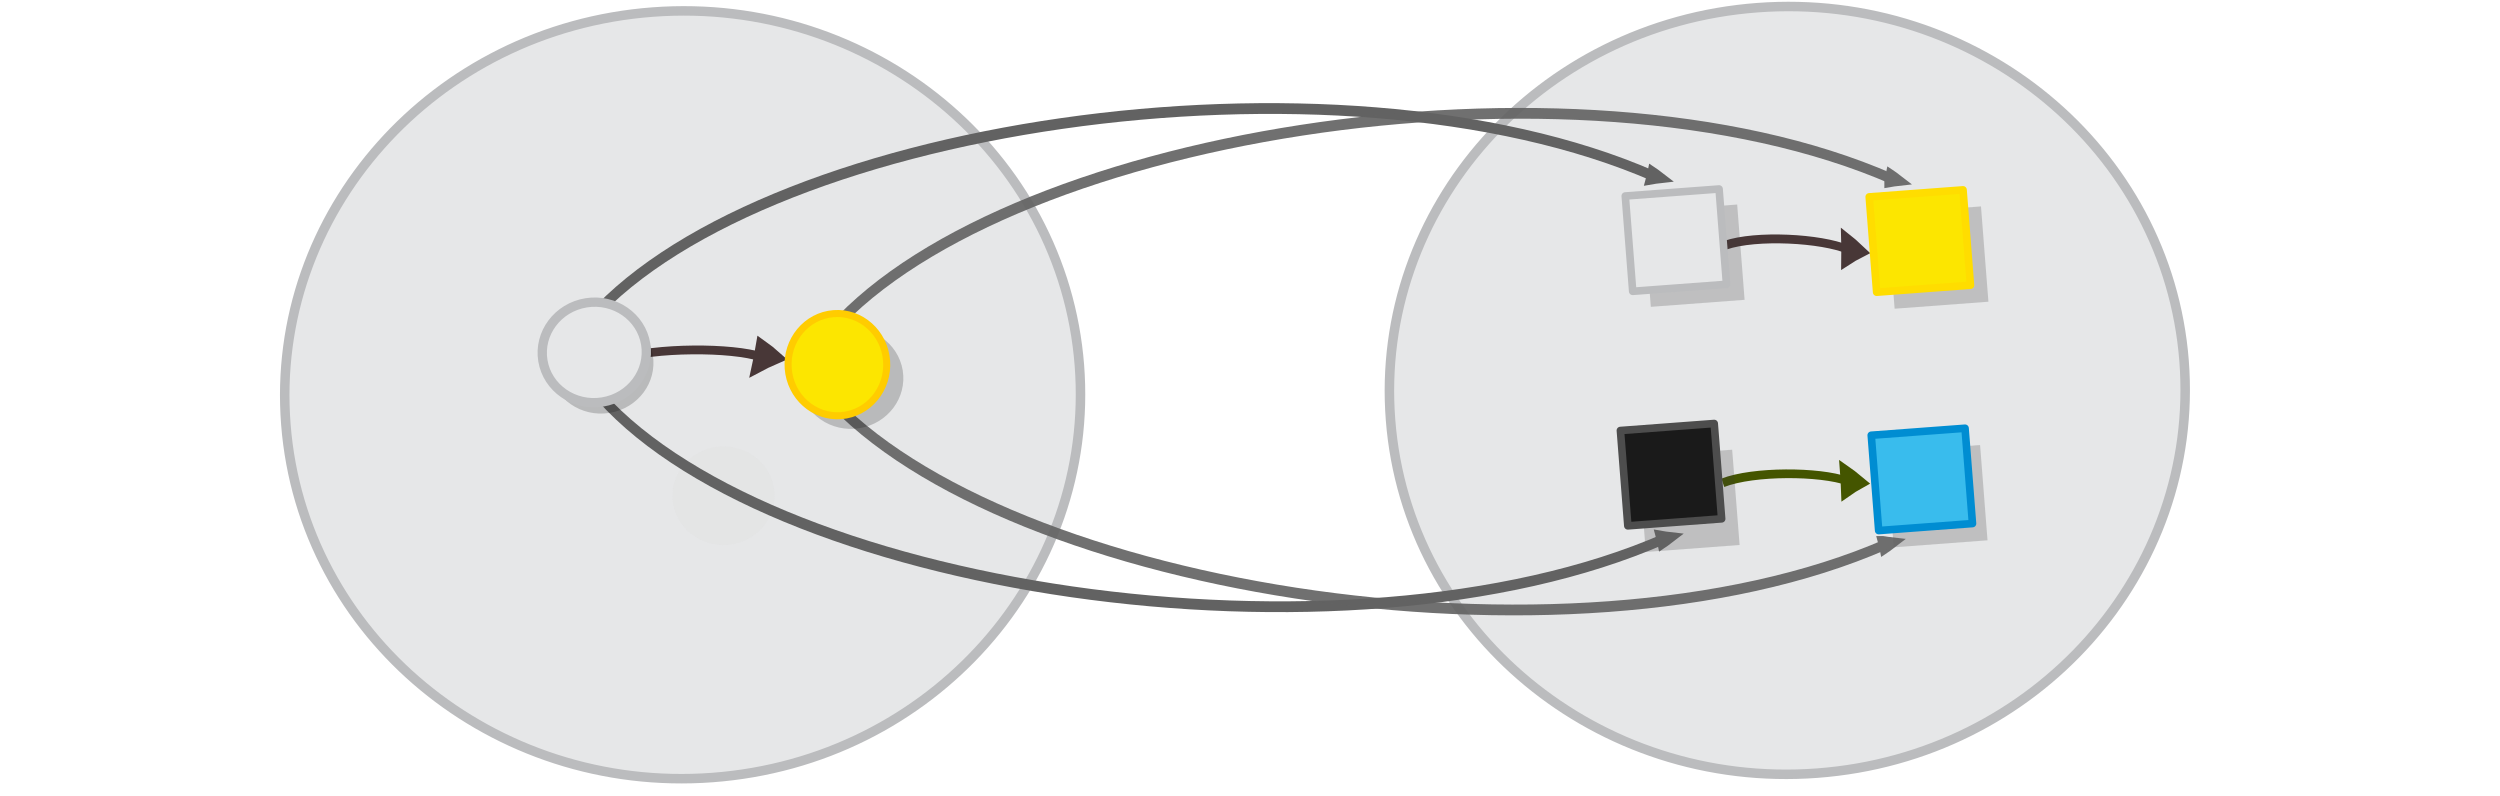
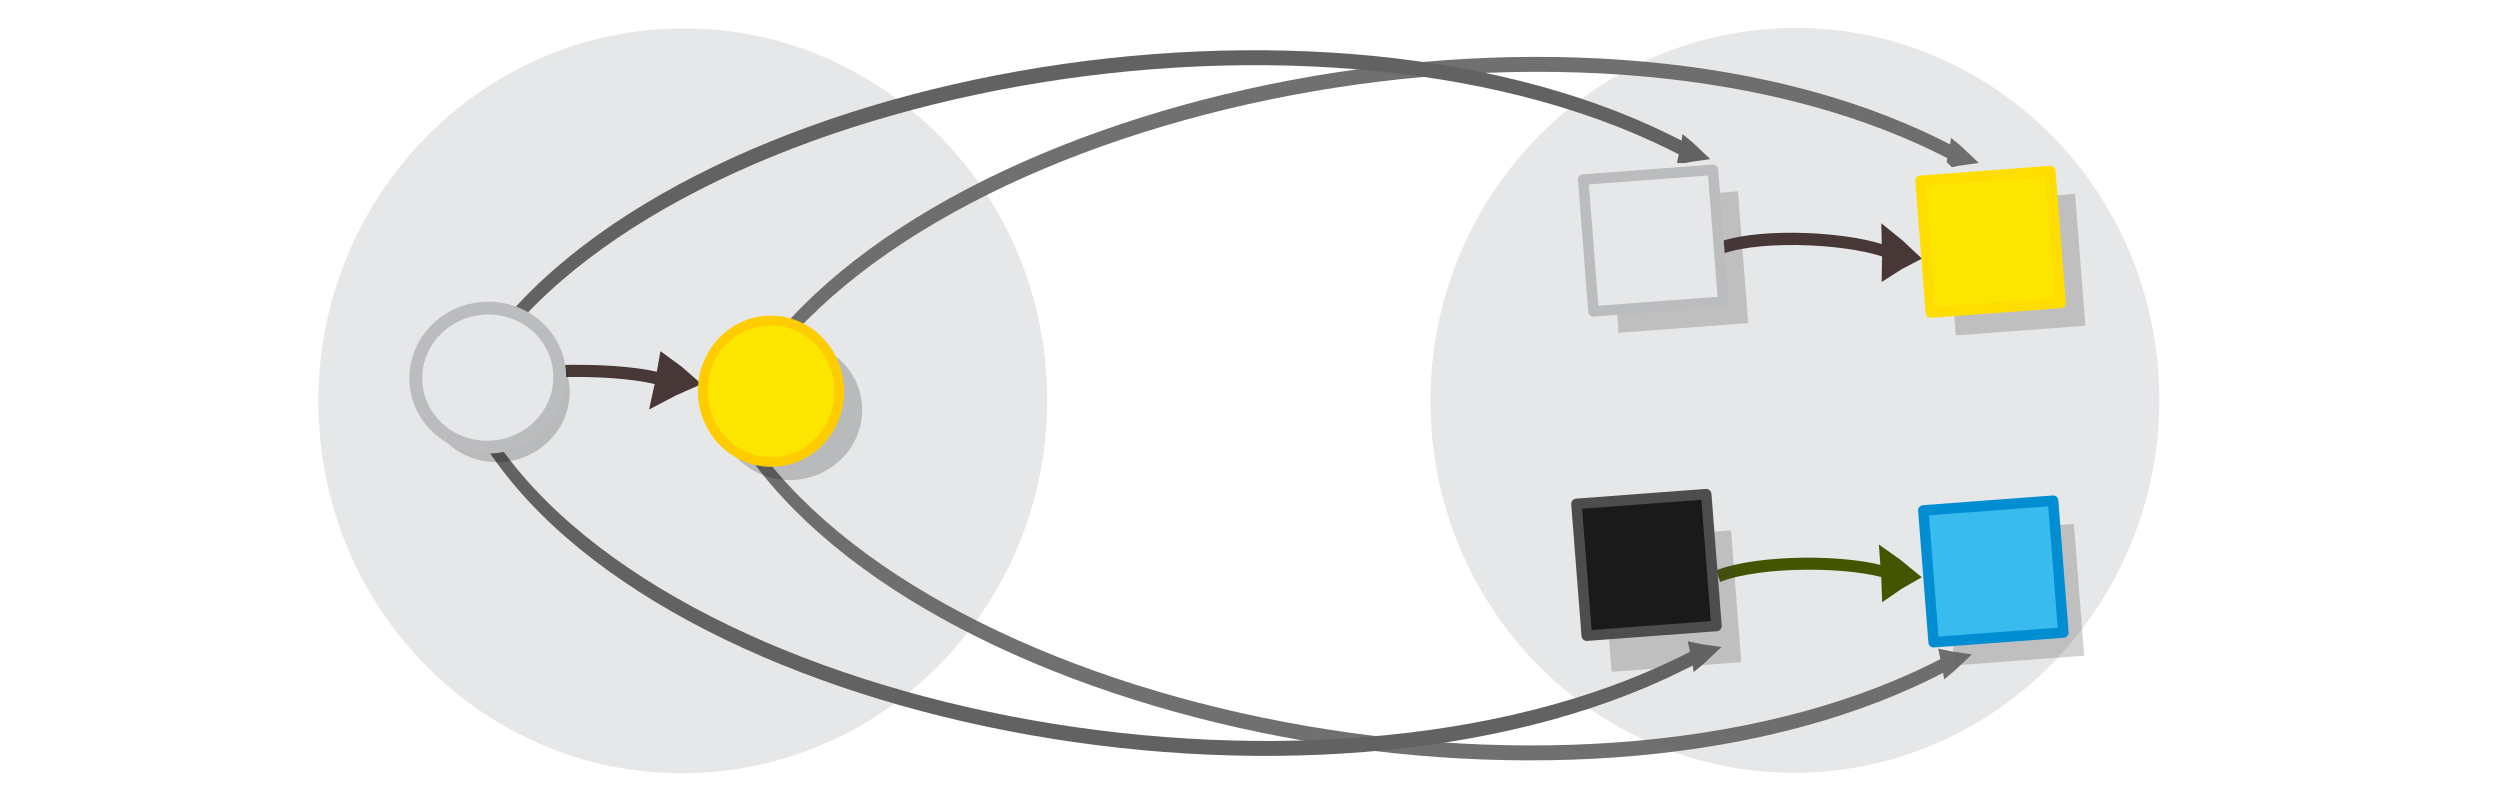
<svg xmlns="http://www.w3.org/2000/svg" viewBox="0 0 595.3 189.5" version="1.1" id="svg15613">
  <defs id="defs15617" />
-   <g id="g42748" transform="matrix(1.339776,-0.1001714,0.1008048,1.292445,-197.932,-16.66194)" />
-   <ellipse style="fill:#e6e7e8;stroke:#bbbcbe;stroke-width:2.262;stroke-miterlimit:10;stroke-dasharray:none;stroke-opacity:1" id="circle15601-9-4-4" cy="105.866" cx="154.744" transform="matrix(0.9972166,-0.07455915,0.07775931,0.9969722,0,0)" rx="94.739" ry="91.414" />
-   <g id="g42748-8" transform="matrix(1.339776,-0.1001714,0.1008048,1.292445,118.7084,-36.28828)" />
-   <ellipse style="fill:#e6e7e8;stroke:#bbbcbe;stroke-width:2.262;stroke-miterlimit:10;stroke-dasharray:none;stroke-opacity:1" id="circle15601-9-4-4-1" cy="124.438" cx="417.077" transform="matrix(0.9972166,-0.07455915,0.07775931,0.9969722,0,0)" rx="94.739" ry="91.414" />
-   <g id="g16319">
+   <g id="g42748" transform="matrix(1.852752,-0.1385252,0.1394012,1.787298,-431.9119,-44.82874)" />
+   <ellipse style="fill:#e6e7e8;stroke:#bbbcbe;stroke-width:0;stroke-miterlimit:10;stroke-dasharray:none;stroke-opacity:1" id="circle15601-9-4-4" cy="107.987" cx="155.138" transform="matrix(0.9968785,-0.0789514,0.07343263,0.9973002,0,0)" rx="86.801" ry="88.66" />
+   <g id="g42748-8" transform="matrix(1.852752,-0.1385252,0.1394012,1.787298,5.964309,-71.96965)" />
+   <ellipse style="fill:#e6e7e8;stroke:#bbbcbe;stroke-width:0;stroke-miterlimit:10;stroke-dasharray:none;stroke-opacity:1" id="circle15601-9-4-4-1" cy="128.787" cx="419.251" transform="matrix(0.9968785,-0.0789514,0.07343263,0.9973002,0,0)" rx="86.801" ry="88.66" />
+   <g id="g16319" transform="matrix(1.127581,0,0,1.386377,-42.15484,-22.08625)">
    <g transform="matrix(0.1736072,-0.01209243,0.02906643,0.2349579,334.8315,-5.240957)" id="g16254" style="fill:#dddddd;stroke:#626262;stroke-width:11.105;stroke-miterlimit:10;stroke-dasharray:none;stroke-opacity:1">
      <path style="stroke:#626262;stroke-width:11.105;stroke-miterlimit:10;stroke-dasharray:none;stroke-opacity:1" id="path1478-7-9-0-19-0-7-4" d="m 298.198,219.106 c 4.67,-0.37 9.497,-0.595 14.431,-0.745 -3.389,-2.338 -7.016,-4.643 -10.882,-6.917 -1.224,2.679 -1.956,4.818 -3.55,7.661 z" />
      <path style="fill:none;stroke:#626262;stroke-width:10.909;stroke-miterlimit:10;stroke-dasharray:none;stroke-opacity:1;paint-order:markers fill stroke" id="path1480-1-3-1-5-7-5-05" d="M -1179.189,294.358 C -917.464,100.394 -104.67,54.838 303.994,216.713" />
    </g>
    <g transform="matrix(0.1736072,-0.01209243,0.02906643,0.2349579,391.5426,-4.588432)" style="display:inline;opacity:0.91;fill:#dddddd;stroke:#626262;stroke-width:11.105;stroke-miterlimit:10;stroke-dasharray:none;stroke-opacity:1" id="g16254-4">
      <path style="stroke:#626262;stroke-width:11.105;stroke-miterlimit:10;stroke-dasharray:none;stroke-opacity:1" id="path1478-7-9-0-19-0-7-4-6" d="m 298.198,219.106 c 4.67,-0.37 9.497,-0.595 14.431,-0.745 -3.389,-2.338 -7.016,-4.643 -10.882,-6.917 -1.224,2.679 -1.956,4.818 -3.55,7.661 z" />
      <path style="fill:none;stroke:#626262;stroke-width:10.909;stroke-miterlimit:10;stroke-dasharray:none;stroke-opacity:1;paint-order:markers fill stroke" id="path1480-1-3-1-5-7-5-05-2" d="M -1176.174,302.645 C -914.449,108.681 -104.67,54.838 303.994,216.713" />
    </g>
  </g>
-   <g style="display:inline;fill:#dddddd;stroke:#483737;stroke-width:6.389;stroke-miterlimit:10" id="g1482-7-0-1-0-3-8" transform="matrix(0.1707184,-0.00307217,0.02371191,0.2426273,383.0271,5.835379)">
+   <g style="display:inline;fill:#dddddd;stroke:#483737;stroke-width:6.389;stroke-miterlimit:10" id="g1482-7-0-1-0-3-8" transform="matrix(0.2360835,-0.00424845,0.03279077,0.335525,371.486,-13.7176)">
    <path style="stroke:#483737;stroke-width:35.526" id="path1478-7-9-0-19-0-50" transform="matrix(0.4768,-0.02932,0.03214,0.42867,147.58,197.367)" d="m 315.1,101.79 c 10.682,-4.135 21.77,-7.738 33.127,-11.074 -8.518,-8.139 -17.577,-16.01 -27.178,-23.616 -2.04,12.119 -3.103,21.663 -5.949,34.69 z" />
    <path style="fill:none;stroke:#483737;stroke-width:10.649;paint-order:markers fill stroke" id="path1480-1-3-1-5-7-96" d="M 127.386,78.378 C 176.957,66.302 277.685,72.076 317.498,86.173" transform="matrix(0.89574,0,0,0.81736,18.384,154.236)" />
  </g>
-   <g style="display:inline;fill:#dddddd;stroke:#445500;stroke-width:6.389;stroke-miterlimit:10" id="g1482-7-0-1-0-3-5-7-2-1-4" transform="matrix(0.1728633,-0.01124732,0.03606305,0.2376918,379.4615,64.56301)">
+   <g style="display:inline;fill:#dddddd;stroke:#445500;stroke-width:6.389;stroke-miterlimit:10" id="g1482-7-0-1-0-3-5-7-2-1-4" transform="matrix(0.2390496,-0.01555372,0.04987094,0.3286997,366.5552,67.49579)">
    <path style="stroke:#445500;stroke-width:35.526" id="path1478-7-9-0-19-0-0-2-2-0-4" transform="matrix(0.4768,-0.02932,0.03214,0.42867,147.58,197.367)" d="m 315.1,101.79 c 10.682,-4.135 21.77,-7.738 33.127,-11.074 -8.518,-8.139 -17.577,-16.01 -27.178,-23.616 -2.04,12.119 -3.103,21.663 -5.949,34.69 z" />
    <path style="fill:none;stroke:#445500;stroke-width:10.649;paint-order:markers fill stroke" id="path1480-1-3-1-5-7-4-7-6-6-4" d="M 127.386,78.378 C 176.957,66.302 277.685,72.076 317.498,86.173" transform="matrix(0.89574,0,0,0.81736,18.384,154.236)" />
  </g>
-   <g id="g16122" transform="translate(-77.93402,65.19276)">
+   <g id="g16122" transform="matrix(1.382882,0,0,1.382882,-265.9689,68.36665)">
    <rect transform="matrix(0.9972166,-0.07455915,0.0777593,0.9969722,0,0)" style="opacity:0.23;fill:#3a3a3a;fill-opacity:1;stroke:#cccccc;stroke-width:0;stroke-linecap:round;stroke-linejoin:round;stroke-miterlimit:10;stroke-dasharray:none;stroke-dashoffset:0;stroke-opacity:1" id="rect24164-1-7" width="22.396" height="22.763" x="463.262" y="78.332" />
    <rect transform="matrix(0.9972166,-0.07455915,0.0777593,0.9969722,0,0)" style="opacity:1;fill:#1a1a1a;fill-opacity:1;stroke:#4d4d4d;stroke-width:1.812;stroke-linecap:round;stroke-linejoin:round;stroke-miterlimit:10;stroke-dasharray:none;stroke-dashoffset:0;stroke-opacity:1" id="rect24164-8" width="22.396" height="22.763" x="459.481" y="71.8" />
  </g>
-   <g id="g16118" transform="translate(-52.33268,9.786877)">
+   <g id="g16118" transform="matrix(1.382882,0,0,1.382882,-230.5653,-8.253139)">
    <rect transform="matrix(0.9972166,-0.07455915,0.0777593,0.9969722,0,0)" style="opacity:0.23;fill:#3a3a3a;fill-opacity:1;stroke:#cccccc;stroke-width:0;stroke-linecap:round;stroke-linejoin:round;stroke-miterlimit:10;stroke-dasharray:none;stroke-dashoffset:0;stroke-opacity:1" id="rect24164-1-7-5" width="22.396" height="22.763" x="439.159" y="73.548" />
    <rect transform="matrix(0.9972166,-0.07455915,0.0777593,0.9969722,0,0)" style="opacity:1;fill:#e6e7e8;fill-opacity:1;stroke:#bbbcbe;stroke-width:1.812;stroke-linecap:round;stroke-linejoin:round;stroke-miterlimit:10;stroke-dasharray:none;stroke-dashoffset:0;stroke-opacity:1" id="rect24164-8-7" width="22.396" height="22.763" x="435.147" y="69.541" />
  </g>
-   <g id="g16130" transform="translate(-63.03175,-36.44837)">
+   <g id="g16130" transform="matrix(1.382882,0,0,1.382882,-245.3608,-72.19104)">
    <rect transform="matrix(0.9972166,-0.07455915,0.0777593,0.9969722,0,0)" style="opacity:0.23;fill:#3a3a3a;fill-opacity:1;stroke:#cccccc;stroke-width:0;stroke-linecap:round;stroke-linejoin:round;stroke-miterlimit:10;stroke-dasharray:none;stroke-dashoffset:0;stroke-opacity:1" id="rect24164-1-7-4" width="22.396" height="22.763" x="504.075" y="125.232" />
    <rect transform="matrix(0.9972166,-0.07455915,0.0777593,0.9969722,0,0)" style="opacity:1;fill:#fce600;fill-opacity:1;stroke:#ffdd00;stroke-width:1.812;stroke-linecap:round;stroke-linejoin:round;stroke-miterlimit:10;stroke-dasharray:none;stroke-dashoffset:0;stroke-opacity:1" id="rect24164-8-1" width="22.396" height="22.763" x="500.116" y="120.987" />
  </g>
-   <g id="g16134" transform="translate(-21.99141,-13.5569)">
+   <g id="g16134" transform="matrix(1.382882,0,0,1.382882,-188.6069,-40.53483)">
    <rect transform="matrix(0.9972166,-0.07455915,0.0777593,0.9969722,0,0)" style="opacity:0.23;fill:#3a3a3a;fill-opacity:1;stroke:#cccccc;stroke-width:0;stroke-linecap:round;stroke-linejoin:round;stroke-miterlimit:10;stroke-dasharray:none;stroke-dashoffset:0;stroke-opacity:1" id="rect24164-1-7-4-8" width="22.396" height="22.763" x="460.309" y="155.984" />
    <rect transform="matrix(0.9972166,-0.07455915,0.0777593,0.9969722,0,0)" style="opacity:1;fill:#39bced;fill-opacity:1;stroke:#008dd2;stroke-width:1.812;stroke-linecap:round;stroke-linejoin:round;stroke-miterlimit:10;stroke-dasharray:none;stroke-dashoffset:0;stroke-opacity:1" id="rect24164-8-1-5" width="22.396" height="22.763" x="457.046" y="151.738" />
  </g>
-   <ellipse cx="162.579" cy="130.562" id="circle15605-2" style="opacity:0.284;fill:#dedede;fill-opacity:1;stroke:none;stroke-width:1.677;stroke-miterlimit:10;stroke-opacity:1" transform="matrix(0.9972166,-0.07455915,0.0777593,0.9969722,0,0)" rx="12.176" ry="11.748" />
-   <g transform="matrix(1,0,0,-1,-1.463787,172.2326)" id="g16319-7">
+   <g transform="matrix(1.127581,0,0,-1.386377,-43.80538,216.6932)" id="g16319-7">
    <g transform="matrix(0.1736072,-0.01209243,0.02906643,0.2349579,338.6526,-3.33041)" id="g16254-2" style="fill:#dddddd;stroke:#626262;stroke-width:11.105;stroke-miterlimit:10;stroke-dasharray:none;stroke-opacity:1">
      <path style="stroke:#626262;stroke-width:11.105;stroke-miterlimit:10;stroke-dasharray:none;stroke-opacity:1" id="path1478-7-9-0-19-0-7-4-4" d="m 298.198,219.106 c 4.67,-0.37 9.497,-0.595 14.431,-0.745 -3.389,-2.338 -7.016,-4.643 -10.882,-6.917 -1.224,2.679 -1.956,4.818 -3.55,7.661 z" />
      <path style="fill:none;stroke:#626262;stroke-width:10.909;stroke-miterlimit:10;stroke-dasharray:none;stroke-opacity:1;paint-order:markers fill stroke" id="path1480-1-3-1-5-7-5-05-0" d="M -1179.189,294.358 C -917.464,100.394 -104.67,54.838 303.994,216.713" />
    </g>
    <g transform="matrix(0.1736072,-0.01209243,0.02906643,0.2349579,391.5426,-4.588432)" style="display:inline;opacity:0.91;fill:#dddddd;stroke:#626262;stroke-width:11.105;stroke-miterlimit:10;stroke-dasharray:none;stroke-opacity:1" id="g16254-4-6">
      <path style="stroke:#626262;stroke-width:11.105;stroke-miterlimit:10;stroke-dasharray:none;stroke-opacity:1" id="path1478-7-9-0-19-0-7-4-6-2" d="m 298.198,219.106 c 4.67,-0.37 9.497,-0.595 14.431,-0.745 -3.389,-2.338 -7.016,-4.643 -10.882,-6.917 -1.224,2.679 -1.956,4.818 -3.55,7.661 z" />
      <path style="fill:none;stroke:#626262;stroke-width:10.909;stroke-miterlimit:10;stroke-dasharray:none;stroke-opacity:1;paint-order:markers fill stroke" id="path1480-1-3-1-5-7-5-05-2-9" d="M -1176.174,302.645 C -914.449,108.681 -104.67,54.838 303.994,216.713" />
    </g>
  </g>
-   <g style="display:inline;fill:#dddddd;stroke:#483737;stroke-width:6.389;stroke-miterlimit:10" id="g1482-7-0-1-0-3" transform="matrix(0.2031684,-0.0122248,-0.02062295,0.239988,124.4517,34.79842)">
+   <g style="display:inline;fill:#dddddd;stroke:#483737;stroke-width:6.389;stroke-miterlimit:10" id="g1482-7-0-1-0-3" transform="matrix(0.2809579,-0.01690546,-0.02851911,0.3318752,79.94843,21.20997)">
    <path style="stroke:#483737;stroke-width:35.526" id="path1478-7-9-0-19-0" transform="matrix(0.4768,-0.02932,0.03214,0.42867,147.58,197.367)" d="m 315.1,101.79 c 10.682,-4.135 21.77,-7.738 33.127,-11.074 -8.518,-8.139 -17.577,-16.01 -27.178,-23.616 -2.04,12.119 -3.103,21.663 -5.949,34.69 z" />
    <path style="fill:none;stroke:#483737;stroke-width:10.649;paint-order:markers fill stroke" id="path1480-1-3-1-5-7" d="M 127.386,78.378 C 176.957,66.302 277.685,72.076 317.498,86.173" transform="matrix(0.89574,0,0,0.81736,18.384,154.236)" />
  </g>
-   <g id="g16153" transform="translate(5.540588,-5.349533)">
+   <g id="g16153" transform="matrix(1.382882,0,0,1.382882,-84.49158,-34.30991)">
    <ellipse cx="179.044" cy="125.677" id="circle15601-9-4-6-2" style="opacity:0.203;fill:#030303;fill-opacity:1;stroke:none;stroke-width:2.214;stroke-miterlimit:10;stroke-dasharray:none;stroke-opacity:1" transform="matrix(0.9872427,-0.1592225,0.1623902,0.9867266,0,0)" rx="12.4" ry="11.965" />
    <ellipse ry="11.748" rx="12.176" transform="matrix(-0.07418163,-0.9972448,0.9970015,-0.07738188,0,0)" style="fill:#fce600;fill-opacity:1;stroke:#ffcc00;stroke-width:1.677;stroke-miterlimit:10;stroke-opacity:1" id="circle15605" cy="186.489" cx="-106.902" />
  </g>
-   <g id="g16126" transform="rotate(-4.885879,434.2929,492.1544)">
+   <g id="g16126" transform="matrix(1.377857,-0.117782,0.117782,1.377857,-135.3275,27.49973)">
    <ellipse ry="11.965" rx="12.4" transform="matrix(0.9972166,-0.07455915,0.0777593,0.9969722,0,0)" style="opacity:0.203;fill:#030303;fill-opacity:1;stroke:none;stroke-width:2.214;stroke-miterlimit:10;stroke-dasharray:none;stroke-opacity:1" id="circle15601-9-4-6" cy="76.349" cx="173.359" />
    <ellipse ry="11.965" rx="12.4" transform="matrix(0.9972166,-0.07455915,0.0777593,0.9969722,0,0)" style="fill:#e6e7e8;stroke:#bbbcbe;stroke-width:2.214;stroke-miterlimit:10;stroke-dasharray:none;stroke-opacity:1" id="circle15601-9-4" cy="73.519" cx="172.109" />
  </g>
</svg>
